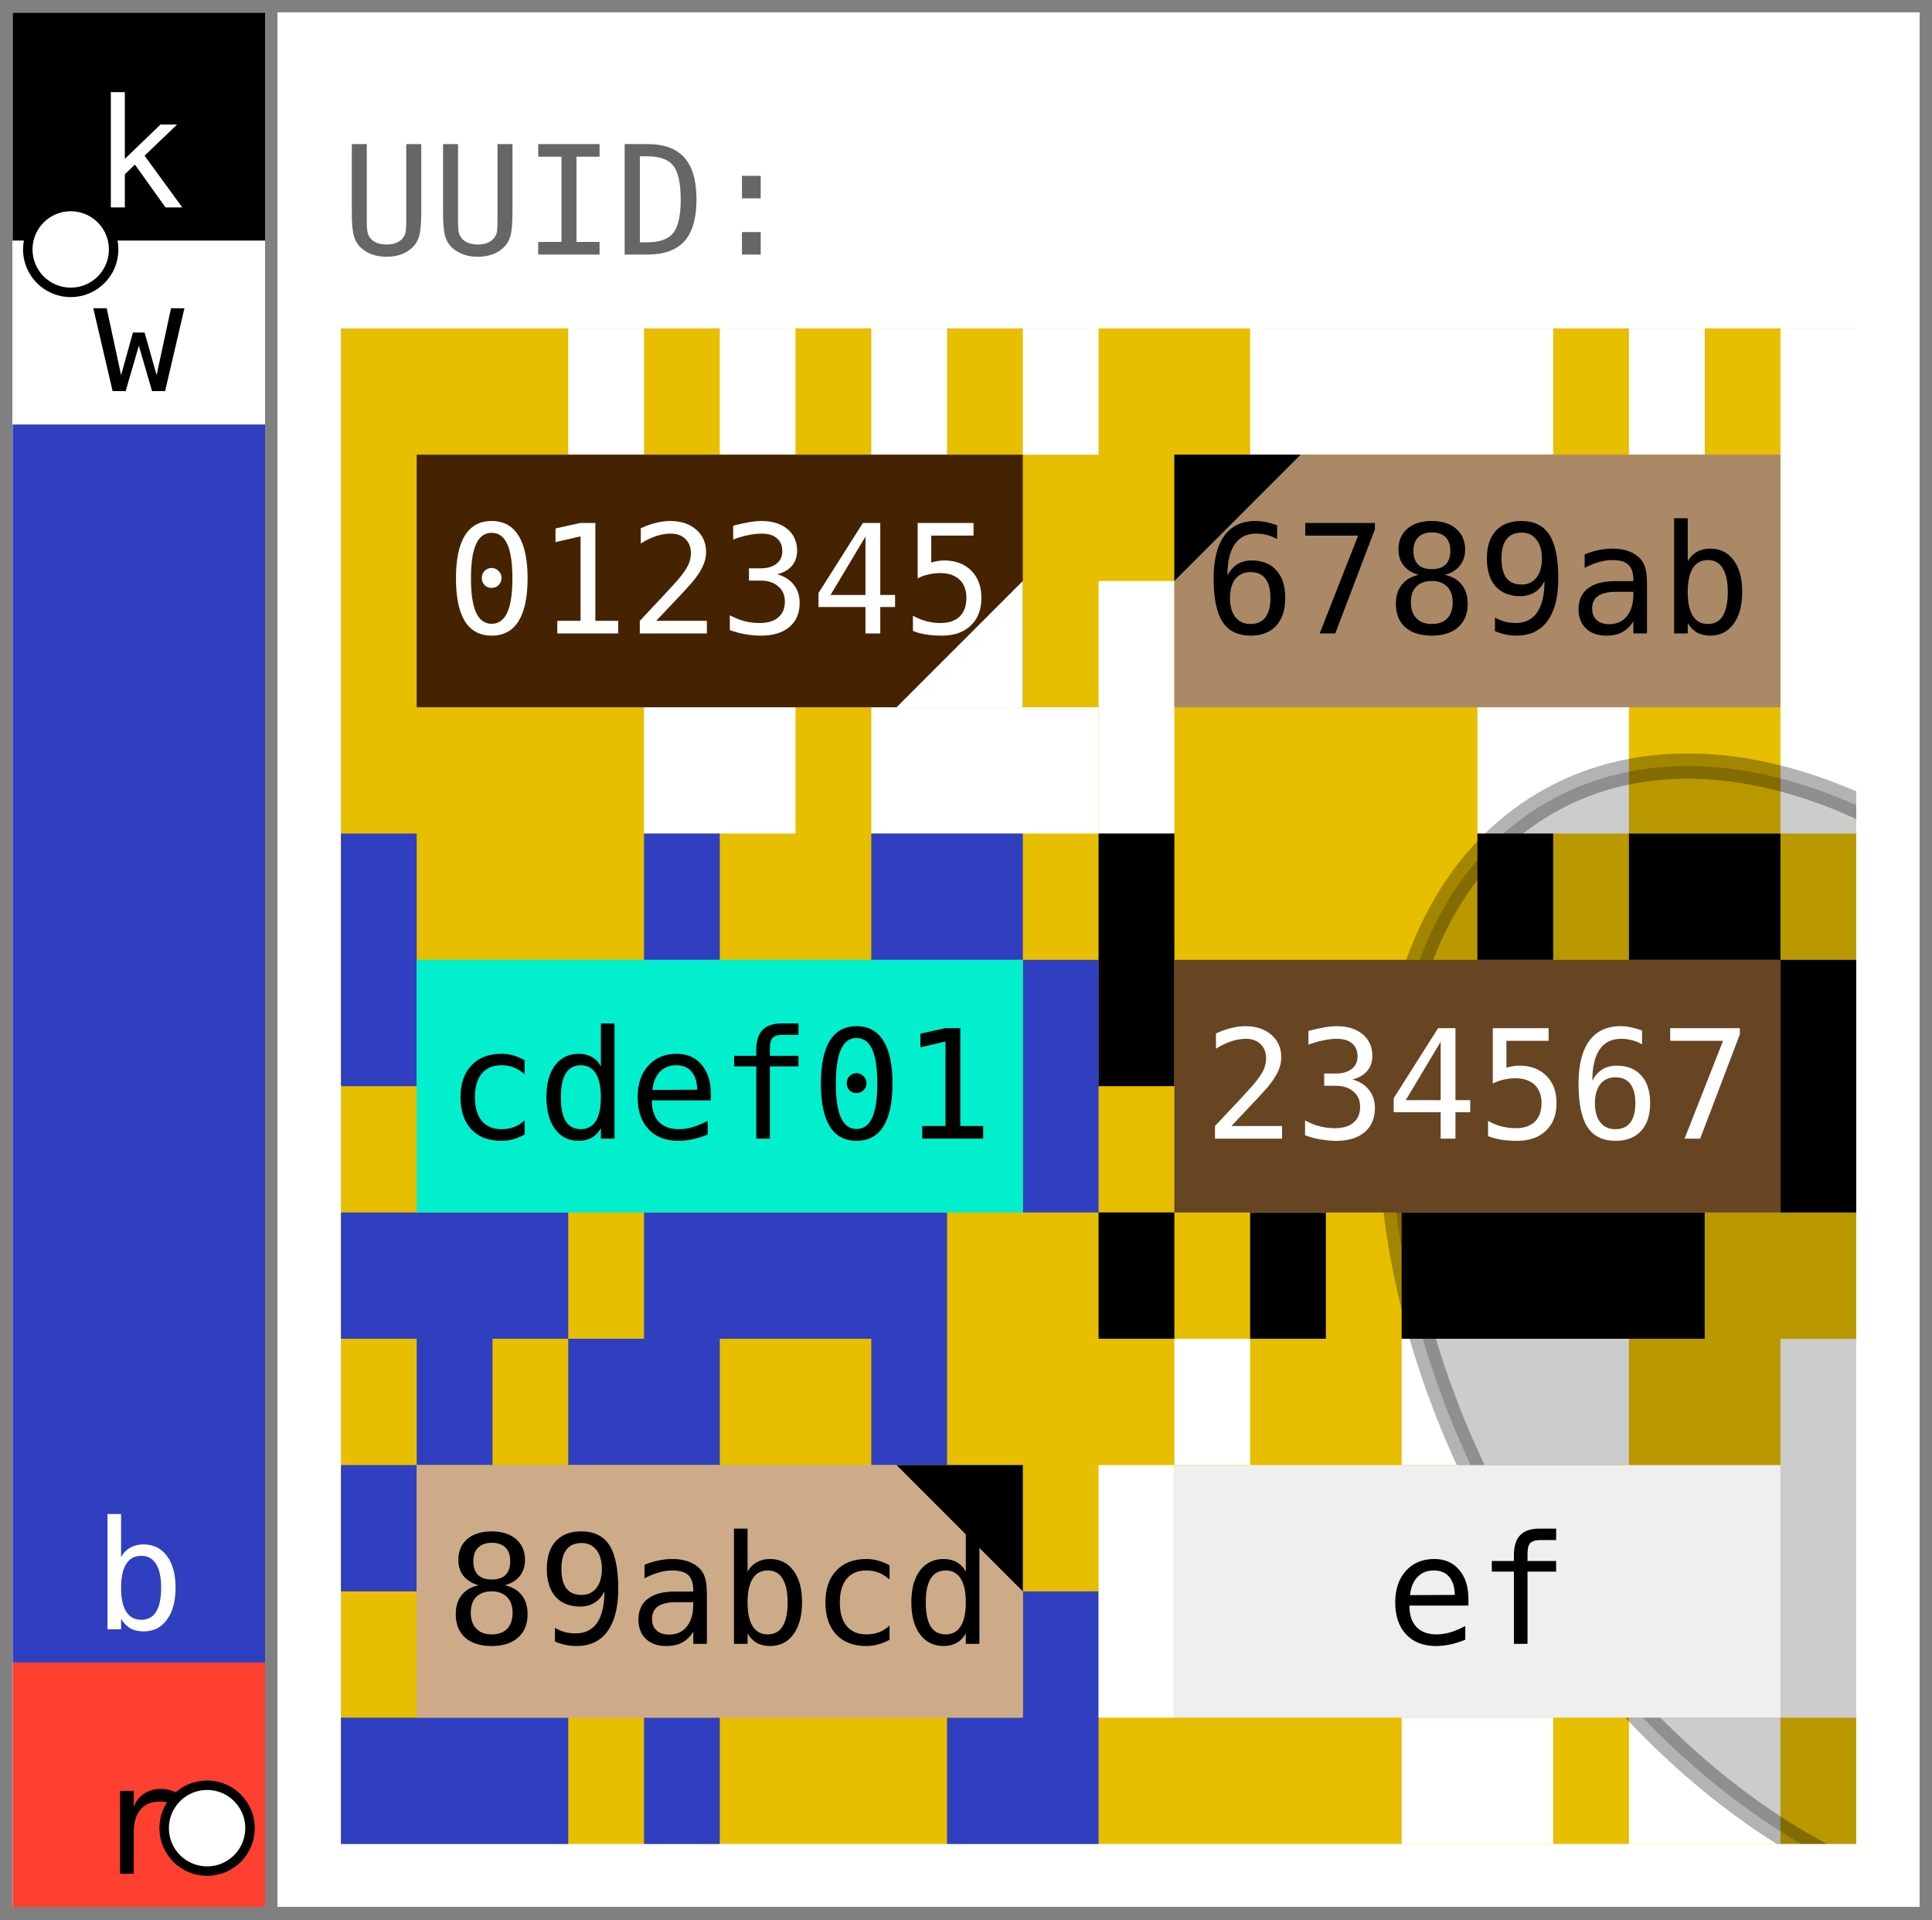
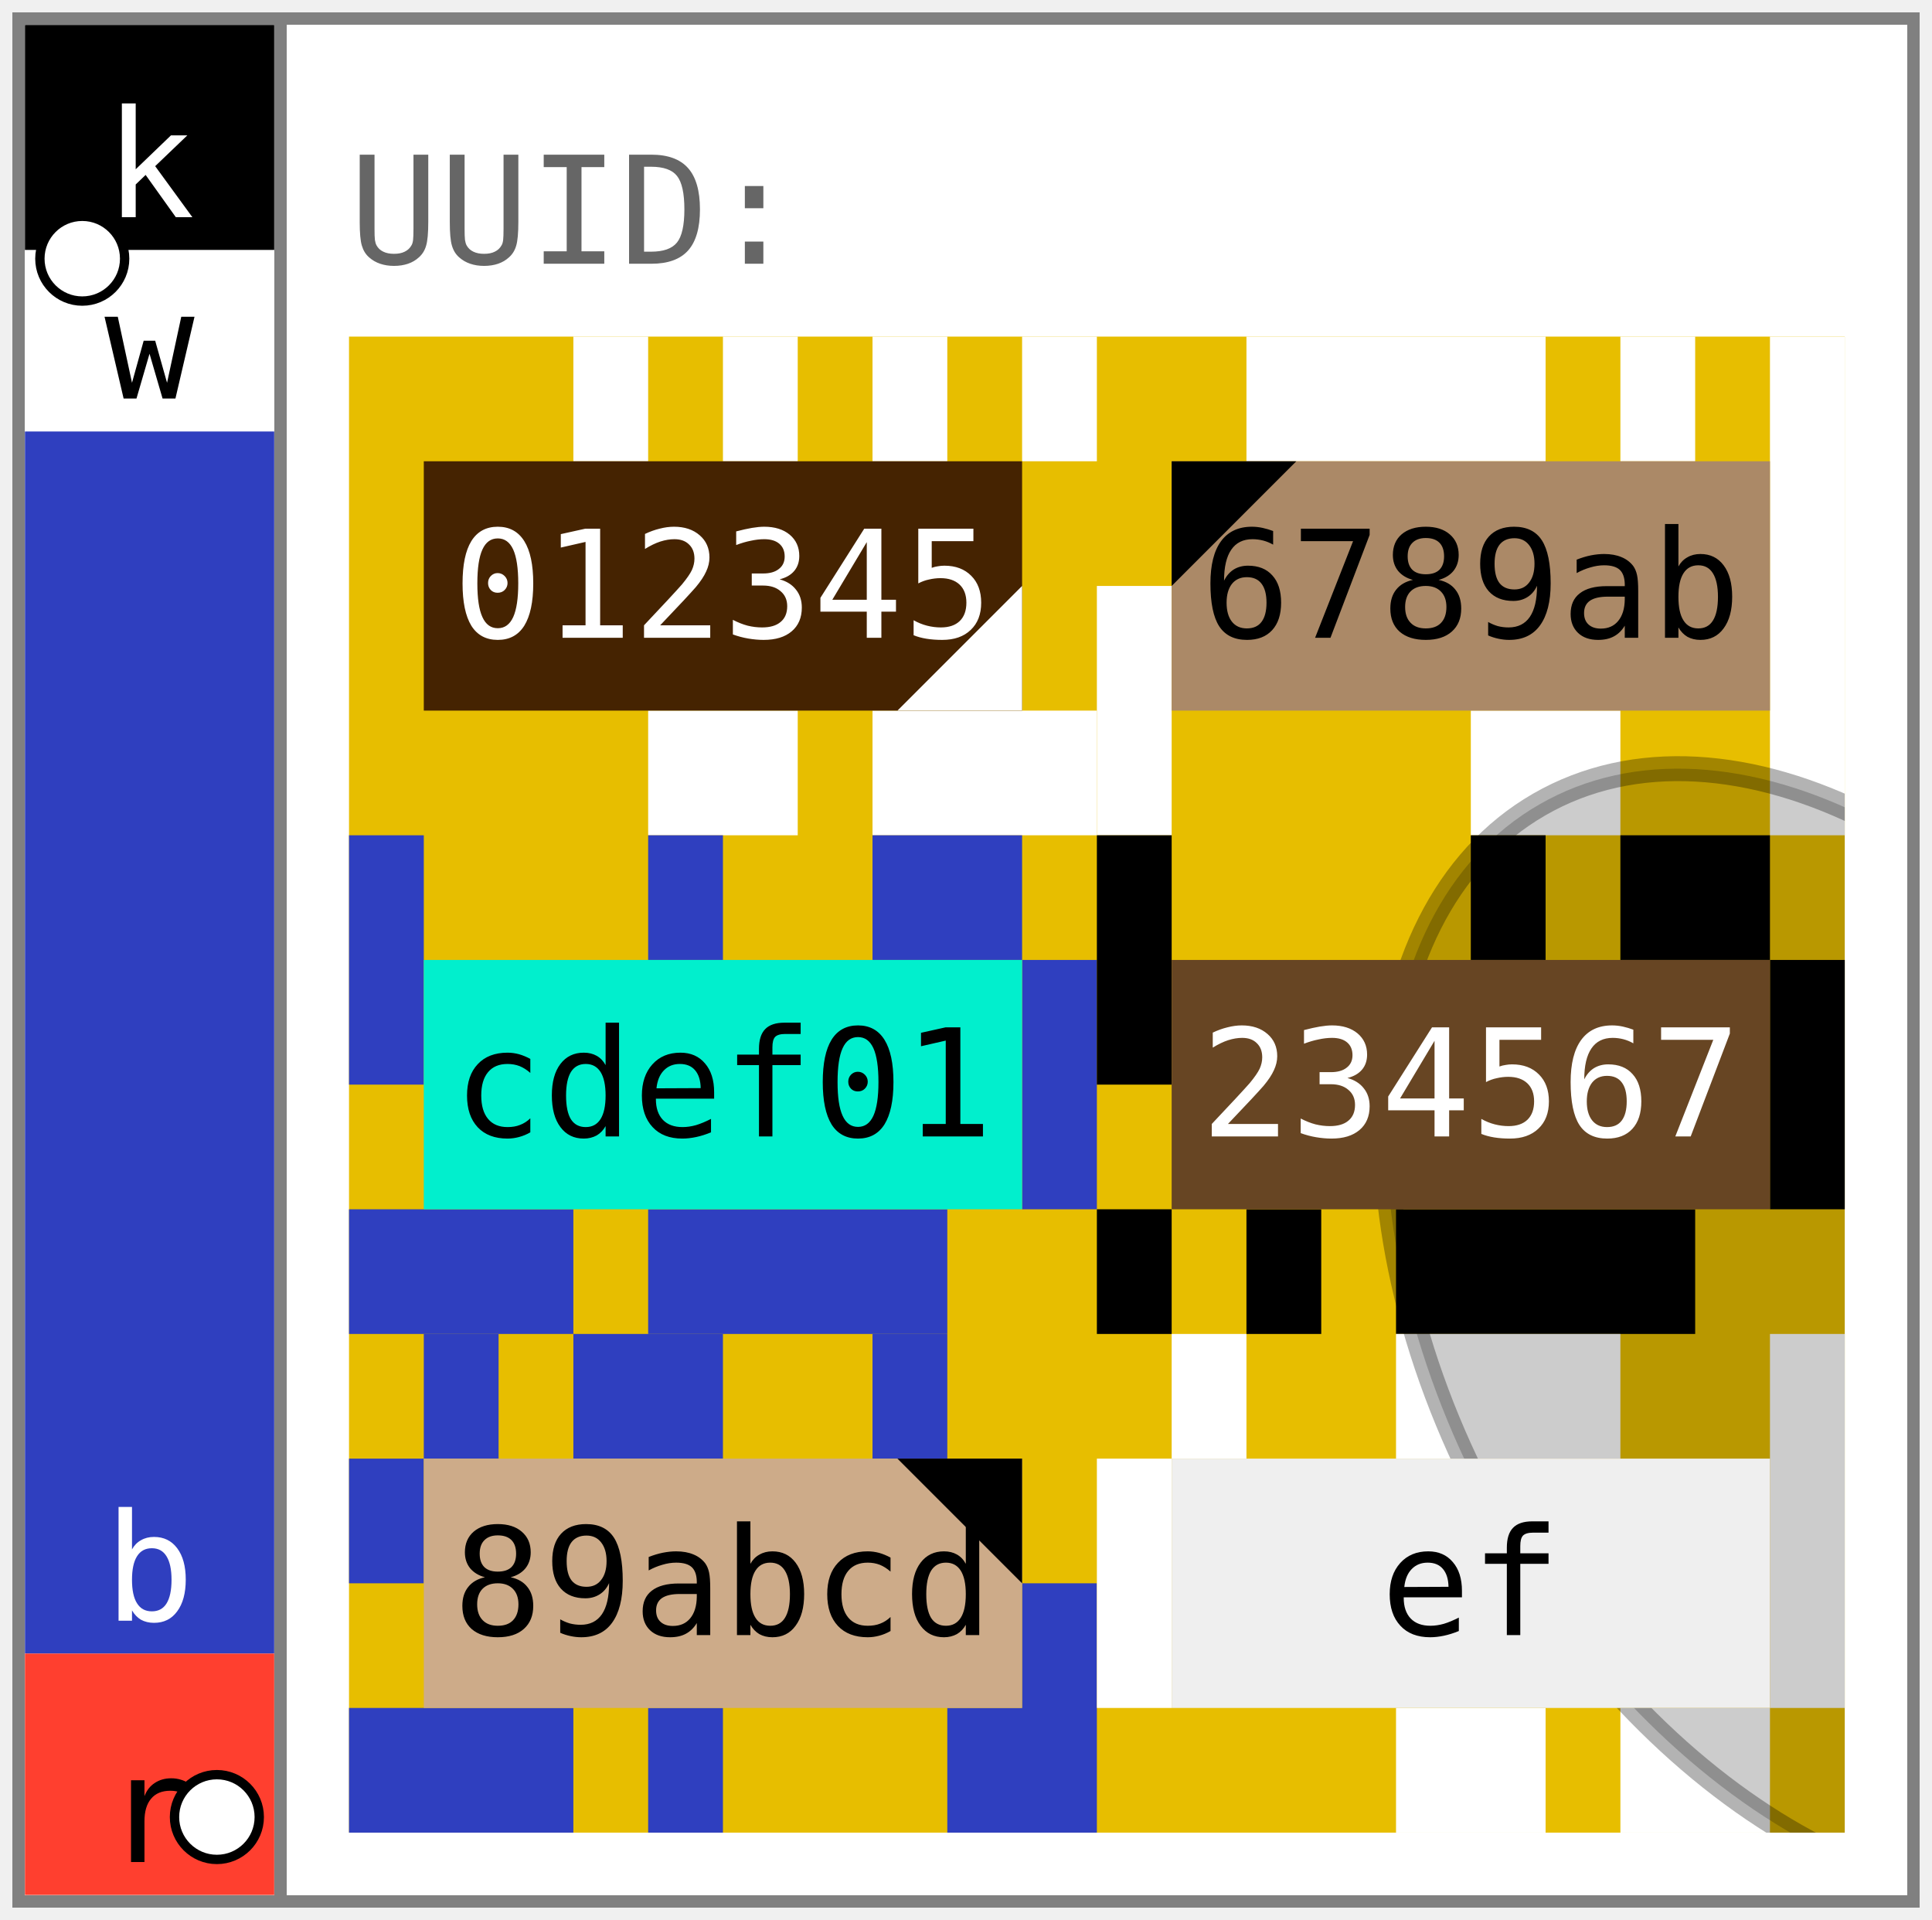
- <svg xmlns="http://www.w3.org/2000/svg" width="153" height="152" viewBox="0 0 153 152" font-family="&quot;JetBrains Mono&quot;, &quot;Menlo&quot;, &quot;Consolas&quot;, &quot;DejaVu Sans Mono&quot;, &quot;Liberation Mono&quot;, &quot;Roboto Mono&quot;, &quot;Noto Sans Mono&quot;, monospace" data-entviz-version="v11" data-entviz-lib="0.11.0" data-input-bytes="32" data-cols="2" data-rows="3">
+ <svg xmlns="http://www.w3.org/2000/svg" width="155" height="154" viewBox="0 0 155 154" font-family="&quot;JetBrains Mono&quot;, &quot;Menlo&quot;, &quot;Consolas&quot;, &quot;DejaVu Sans Mono&quot;, &quot;Liberation Mono&quot;, &quot;Roboto Mono&quot;, &quot;Noto Sans Mono&quot;, monospace" data-entviz-version="v12" data-entviz-lib="0.12.0" data-input-bytes="32" data-cols="2" data-rows="3">
  <defs>
    <clipPath id="grid-clip-0372a8619ebcbbcd-2x3">
-       <rect x="27" y="26" width="120" height="120" />
+       <rect x="28" y="27" width="120" height="120" />
    </clipPath>
  </defs>
-   <rect x="0" y="0" width="153" height="152" fill="#ffffff" />
+   <rect x="1" y="1" width="153" height="152" fill="#ffffff" />
  <g data-channel="grid">
-     <rect x="27" y="26" width="120" height="120" fill="#e7be00" />
+     <rect x="28" y="27" width="120" height="120" fill="#e7be00" />
    <g>
-       <path fill="#ffffff" d="M45 26h6v10h-6zM57 26h6v10h-6zM69 26h6v10h-6zM81 26h6v10h-6zM81 56h6v10h-6zM75 56h6v10h-6zM69 56h6v10h-6zM57 56h6v10h-6zM51 56h6v10h-6z" />
-       <path fill="#ffffff" d="M99 26h6v10h-6zM105 26h6v10h-6zM111 26h6v10h-6zM117 26h6v10h-6zM129 26h6v10h-6zM141 26h6v10h-6zM141 36h6v10h-6zM141 46h6v10h-6zM141 56h6v10h-6zM123 56h6v10h-6zM117 56h6v10h-6zM87 56h6v10h-6zM87 46h6v10h-6z" />
-       <path fill="#2f3fbf" d="M27 66h6v10h-6zM51 66h6v10h-6zM69 66h6v10h-6zM75 66h6v10h-6zM81 76h6v10h-6zM81 86h6v10h-6zM69 96h6v10h-6zM63 96h6v10h-6zM57 96h6v10h-6zM51 96h6v10h-6zM39 96h6v10h-6zM33 96h6v10h-6zM27 96h6v10h-6zM27 76h6v10h-6z" />
-       <path fill="#000000" d="M87 66h6v10h-6zM117 66h6v10h-6zM129 66h6v10h-6zM135 66h6v10h-6zM141 76h6v10h-6zM141 86h6v10h-6zM129 96h6v10h-6zM123 96h6v10h-6zM117 96h6v10h-6zM111 96h6v10h-6zM99 96h6v10h-6zM87 96h6v10h-6zM87 76h6v10h-6z" />
-       <path fill="#2f3fbf" d="M33 106h6v10h-6zM45 106h6v10h-6zM51 106h6v10h-6zM69 106h6v10h-6zM81 126h6v10h-6zM81 136h6v10h-6zM75 136h6v10h-6zM51 136h6v10h-6zM39 136h6v10h-6zM33 136h6v10h-6zM27 136h6v10h-6zM27 116h6v10h-6z" />
-       <path fill="#ffffff" d="M93 106h6v10h-6zM111 106h6v10h-6zM117 106h6v10h-6zM123 106h6v10h-6zM141 106h6v10h-6zM141 116h6v10h-6zM141 126h6v10h-6zM135 136h6v10h-6zM129 136h6v10h-6zM117 136h6v10h-6zM111 136h6v10h-6zM87 126h6v10h-6zM87 116h6v10h-6z" />
+       <path fill="#ffffff" d="M46 27h6v10h-6zM58 27h6v10h-6zM70 27h6v10h-6zM82 27h6v10h-6zM82 57h6v10h-6zM76 57h6v10h-6zM70 57h6v10h-6zM58 57h6v10h-6zM52 57h6v10h-6z" />
+       <path fill="#ffffff" d="M100 27h6v10h-6zM106 27h6v10h-6zM112 27h6v10h-6zM118 27h6v10h-6zM130 27h6v10h-6zM142 27h6v10h-6zM142 37h6v10h-6zM142 47h6v10h-6zM142 57h6v10h-6zM124 57h6v10h-6zM118 57h6v10h-6zM88 57h6v10h-6zM88 47h6v10h-6z" />
+       <path fill="#2f3fbf" d="M28 67h6v10h-6zM52 67h6v10h-6zM70 67h6v10h-6zM76 67h6v10h-6zM82 77h6v10h-6zM82 87h6v10h-6zM70 97h6v10h-6zM64 97h6v10h-6zM58 97h6v10h-6zM52 97h6v10h-6zM40 97h6v10h-6zM34 97h6v10h-6zM28 97h6v10h-6zM28 77h6v10h-6z" />
+       <path fill="#000000" d="M88 67h6v10h-6zM118 67h6v10h-6zM130 67h6v10h-6zM136 67h6v10h-6zM142 77h6v10h-6zM142 87h6v10h-6zM130 97h6v10h-6zM124 97h6v10h-6zM118 97h6v10h-6zM112 97h6v10h-6zM100 97h6v10h-6zM88 97h6v10h-6zM88 77h6v10h-6z" />
+       <path fill="#2f3fbf" d="M34 107h6v10h-6zM46 107h6v10h-6zM52 107h6v10h-6zM70 107h6v10h-6zM82 127h6v10h-6zM82 137h6v10h-6zM76 137h6v10h-6zM52 137h6v10h-6zM40 137h6v10h-6zM34 137h6v10h-6zM28 137h6v10h-6zM28 117h6v10h-6z" />
+       <path fill="#ffffff" d="M94 107h6v10h-6zM112 107h6v10h-6zM118 107h6v10h-6zM124 107h6v10h-6zM142 107h6v10h-6zM142 117h6v10h-6zM142 127h6v10h-6zM136 137h6v10h-6zM130 137h6v10h-6zM118 137h6v10h-6zM112 137h6v10h-6zM88 127h6v10h-6zM88 117h6v10h-6z" />
    </g>
-     <g clip-path="url(#grid-clip-0372a8619ebcbbcd-2x3)" data-channel="ellipse" data-ellipse-anchor-x="147" data-ellipse-anchor-y="106" data-ellipse-rx="49.035" data-ellipse-ry="31.729" data-ellipse-rotation-deg="60">
-       <ellipse cx="147" cy="106" rx="49.035" ry="31.729" transform="rotate(60 147 106)" fill="#000000" stroke="#000000" fill-opacity="0.2" stroke-opacity="0.3" stroke-width="2" />
+     <g clip-path="url(#grid-clip-0372a8619ebcbbcd-2x3)" data-channel="ellipse" data-ellipse-anchor-x="148" data-ellipse-anchor-y="107" data-ellipse-rx="49.035" data-ellipse-ry="31.729" data-ellipse-rotation-deg="60">
+       <ellipse cx="148" cy="107" rx="49.035" ry="31.729" transform="rotate(60 148 107)" fill="#000000" stroke="#000000" fill-opacity="0.2" stroke-opacity="0.3" stroke-width="2" />
    </g>
    <g>
      <g data-channel="cell" data-cell-index="0" data-cell-row="0" data-cell-col="0" data-surround-bits="0x372a8" data-edge-color="#ffffff" data-cell-quartile="3">
-         <rect x="33" y="36" width="48" height="20" fill="#452301" />
-         <text x="57" y="46" fill="#ffffff" font-size="12" text-anchor="middle" dominant-baseline="central">012345</text>
-         <polygon points="81,56 81,46 71,56" fill="#ffffff" />
+         <rect x="34" y="37" width="48" height="20" fill="#452301" />
+         <text x="58" y="47" fill="#ffffff" font-size="12" text-anchor="middle" dominant-baseline="central">012345</text>
+         <polygon points="82,57 82,47 72,57" fill="#ffffff" />
      </g>
      <g data-channel="cell" data-cell-index="1" data-cell-row="0" data-cell-col="1" data-surround-bits="0x619ebc" data-edge-color="#ffffff" data-cell-quartile="1">
-         <rect x="93" y="36" width="48" height="20" fill="#ab8967" />
-         <text x="117" y="46" fill="#000000" font-size="12" text-anchor="middle" dominant-baseline="central">6789ab</text>
-         <polygon points="93,36 103,36 93,46" fill="#000000" />
+         <rect x="94" y="37" width="48" height="20" fill="#ab8967" />
+         <text x="118" y="47" fill="#000000" font-size="12" text-anchor="middle" dominant-baseline="central">6789ab</text>
+         <polygon points="94,37 104,37 94,47" fill="#000000" />
      </g>
      <g data-channel="cell" data-cell-index="2" data-cell-row="1" data-cell-col="0" data-surround-bits="0xbbcd91" data-edge-color="#2f3fbf">
-         <rect x="33" y="76" width="48" height="20" fill="#01efcd" />
-         <text x="57" y="86" fill="#000000" font-size="12" text-anchor="middle" dominant-baseline="central">cdef01</text>
+         <rect x="34" y="77" width="48" height="20" fill="#01efcd" />
+         <text x="58" y="87" fill="#000000" font-size="12" text-anchor="middle" dominant-baseline="central">cdef01</text>
      </g>
      <g data-channel="cell" data-cell-index="3" data-cell-row="1" data-cell-col="1" data-surround-bits="0xabcda1" data-edge-color="#000000">
-         <rect x="93" y="76" width="48" height="20" fill="#674523" />
-         <text x="117" y="86" fill="#ffffff" font-size="12" text-anchor="middle" dominant-baseline="central">234567</text>
+         <rect x="94" y="77" width="48" height="20" fill="#674523" />
+         <text x="118" y="87" fill="#ffffff" font-size="12" text-anchor="middle" dominant-baseline="central">234567</text>
      </g>
      <g data-channel="cell" data-cell-index="4" data-cell-row="2" data-cell-col="0" data-surround-bits="0xba389a" data-edge-color="#2f3fbf" data-cell-quartile="2">
-         <rect x="33" y="116" width="48" height="20" fill="#cdab89" />
-         <text x="57" y="126" fill="#000000" font-size="12" text-anchor="middle" dominant-baseline="central">89abcd</text>
-         <polygon points="81,116 71,116 81,126" fill="#000000" />
+         <rect x="34" y="117" width="48" height="20" fill="#cdab89" />
+         <text x="58" y="127" fill="#000000" font-size="12" text-anchor="middle" dominant-baseline="central">89abcd</text>
+         <polygon points="82,117 72,117 82,127" fill="#000000" />
      </g>
      <g data-channel="cell" data-cell-index="5" data-cell-row="2" data-cell-col="1" data-surround-bits="0xc36e72" data-edge-color="#ffffff">
-         <rect x="93" y="116" width="48" height="20" fill="#efefef" />
-         <text x="117" y="126" fill="#000000" font-size="12" text-anchor="middle" dominant-baseline="central">ef</text>
+         <rect x="94" y="117" width="48" height="20" fill="#efefef" />
+         <text x="118" y="127" fill="#000000" font-size="12" text-anchor="middle" dominant-baseline="central">ef</text>
      </g>
    </g>
  </g>
  <g data-channel="color-bar" data-bar-slots="12" data-bar-marker-left="1" data-bar-marker-right="11">
    <g data-color-bar-rank="0" data-color-bar-band="K">
-       <rect x="1" y="1" width="20" height="18.062" fill="#000000" />
-       <text x="11" y="16.422" fill="#ffffff" font-size="12" text-anchor="middle" data-color-bar-letter="true">k</text>
+       <rect x="2" y="2" width="20" height="18.062" fill="#000000" />
+       <text x="12" y="17.422" fill="#ffffff" font-size="12" text-anchor="middle" data-color-bar-letter="true">k</text>
    </g>
    <g data-color-bar-rank="1" data-color-bar-band="W">
-       <rect x="1" y="19.062" width="20" height="14.549" fill="#ffffff" />
-       <text x="11" y="30.971" fill="#000000" font-size="12" text-anchor="middle" data-color-bar-letter="true">w</text>
+       <rect x="2" y="20.062" width="20" height="14.549" fill="#ffffff" />
+       <text x="12" y="31.971" fill="#000000" font-size="12" text-anchor="middle" data-color-bar-letter="true">w</text>
    </g>
    <g data-color-bar-rank="2" data-color-bar-band="B">
-       <rect x="1" y="33.611" width="20" height="98.026" fill="#2f3fbf" />
-       <text x="11" y="128.997" fill="#ffffff" font-size="12" text-anchor="middle" data-color-bar-letter="true">b</text>
+       <rect x="2" y="34.611" width="20" height="98.026" fill="#2f3fbf" />
+       <text x="12" y="129.997" fill="#ffffff" font-size="12" text-anchor="middle" data-color-bar-letter="true">b</text>
    </g>
    <g data-color-bar-rank="3" data-color-bar-band="R">
-       <rect x="1" y="131.637" width="20" height="19.363" fill="#ff3f2f" />
-       <text x="11" y="148.36" fill="#000000" font-size="12" text-anchor="middle" data-color-bar-letter="true">r</text>
+       <rect x="2" y="132.637" width="20" height="19.363" fill="#ff3f2f" />
+       <text x="12" y="149.36" fill="#000000" font-size="12" text-anchor="middle" data-color-bar-letter="true">r</text>
    </g>
-     <circle cx="5.6" cy="19.75" r="3.4" fill="#ffffff" stroke="#000000" stroke-width="0.75" data-bar-marker="left" />
-     <circle cx="16.4" cy="144.75" r="3.4" fill="#ffffff" stroke="#000000" stroke-width="0.75" data-bar-marker="right" />
+     <circle cx="6.6" cy="20.75" r="3.4" fill="#ffffff" stroke="#000000" stroke-width="0.75" data-bar-marker="left" />
+     <circle cx="17.4" cy="145.75" r="3.4" fill="#ffffff" stroke="#000000" stroke-width="0.75" data-bar-marker="right" />
  </g>
  <g data-channel="label-top">
-     <text x="27" y="16" fill="#666666" font-size="12" dominant-baseline="central">UUID:</text>
+     <text x="28" y="17" fill="#666666" font-size="12" dominant-baseline="central">UUID:</text>
  </g>
-   <line x1="0" y1="0.5" x2="153" y2="0.5" stroke="#808080" stroke-width="1" shape-rendering="crispEdges" />
-   <line x1="152.5" y1="0" x2="152.5" y2="152" stroke="#808080" stroke-width="1" shape-rendering="crispEdges" />
-   <line x1="0" y1="151.5" x2="153" y2="151.5" stroke="#808080" stroke-width="1" shape-rendering="crispEdges" />
-   <line x1="0.5" y1="0" x2="0.5" y2="152" stroke="#808080" stroke-width="1" shape-rendering="crispEdges" />
-   <line x1="21.5" y1="0" x2="21.5" y2="152" stroke="#808080" stroke-width="1" shape-rendering="crispEdges" />
+   <line x1="1" y1="1.5" x2="154" y2="1.5" stroke="#808080" stroke-width="1" shape-rendering="crispEdges" />
+   <line x1="153.5" y1="1" x2="153.5" y2="153" stroke="#808080" stroke-width="1" shape-rendering="crispEdges" />
+   <line x1="1" y1="152.5" x2="154" y2="152.5" stroke="#808080" stroke-width="1" shape-rendering="crispEdges" />
+   <line x1="1.5" y1="1" x2="1.5" y2="153" stroke="#808080" stroke-width="1" shape-rendering="crispEdges" />
+   <line x1="22.5" y1="1" x2="22.5" y2="153" stroke="#808080" stroke-width="1" shape-rendering="crispEdges" />
</svg>
